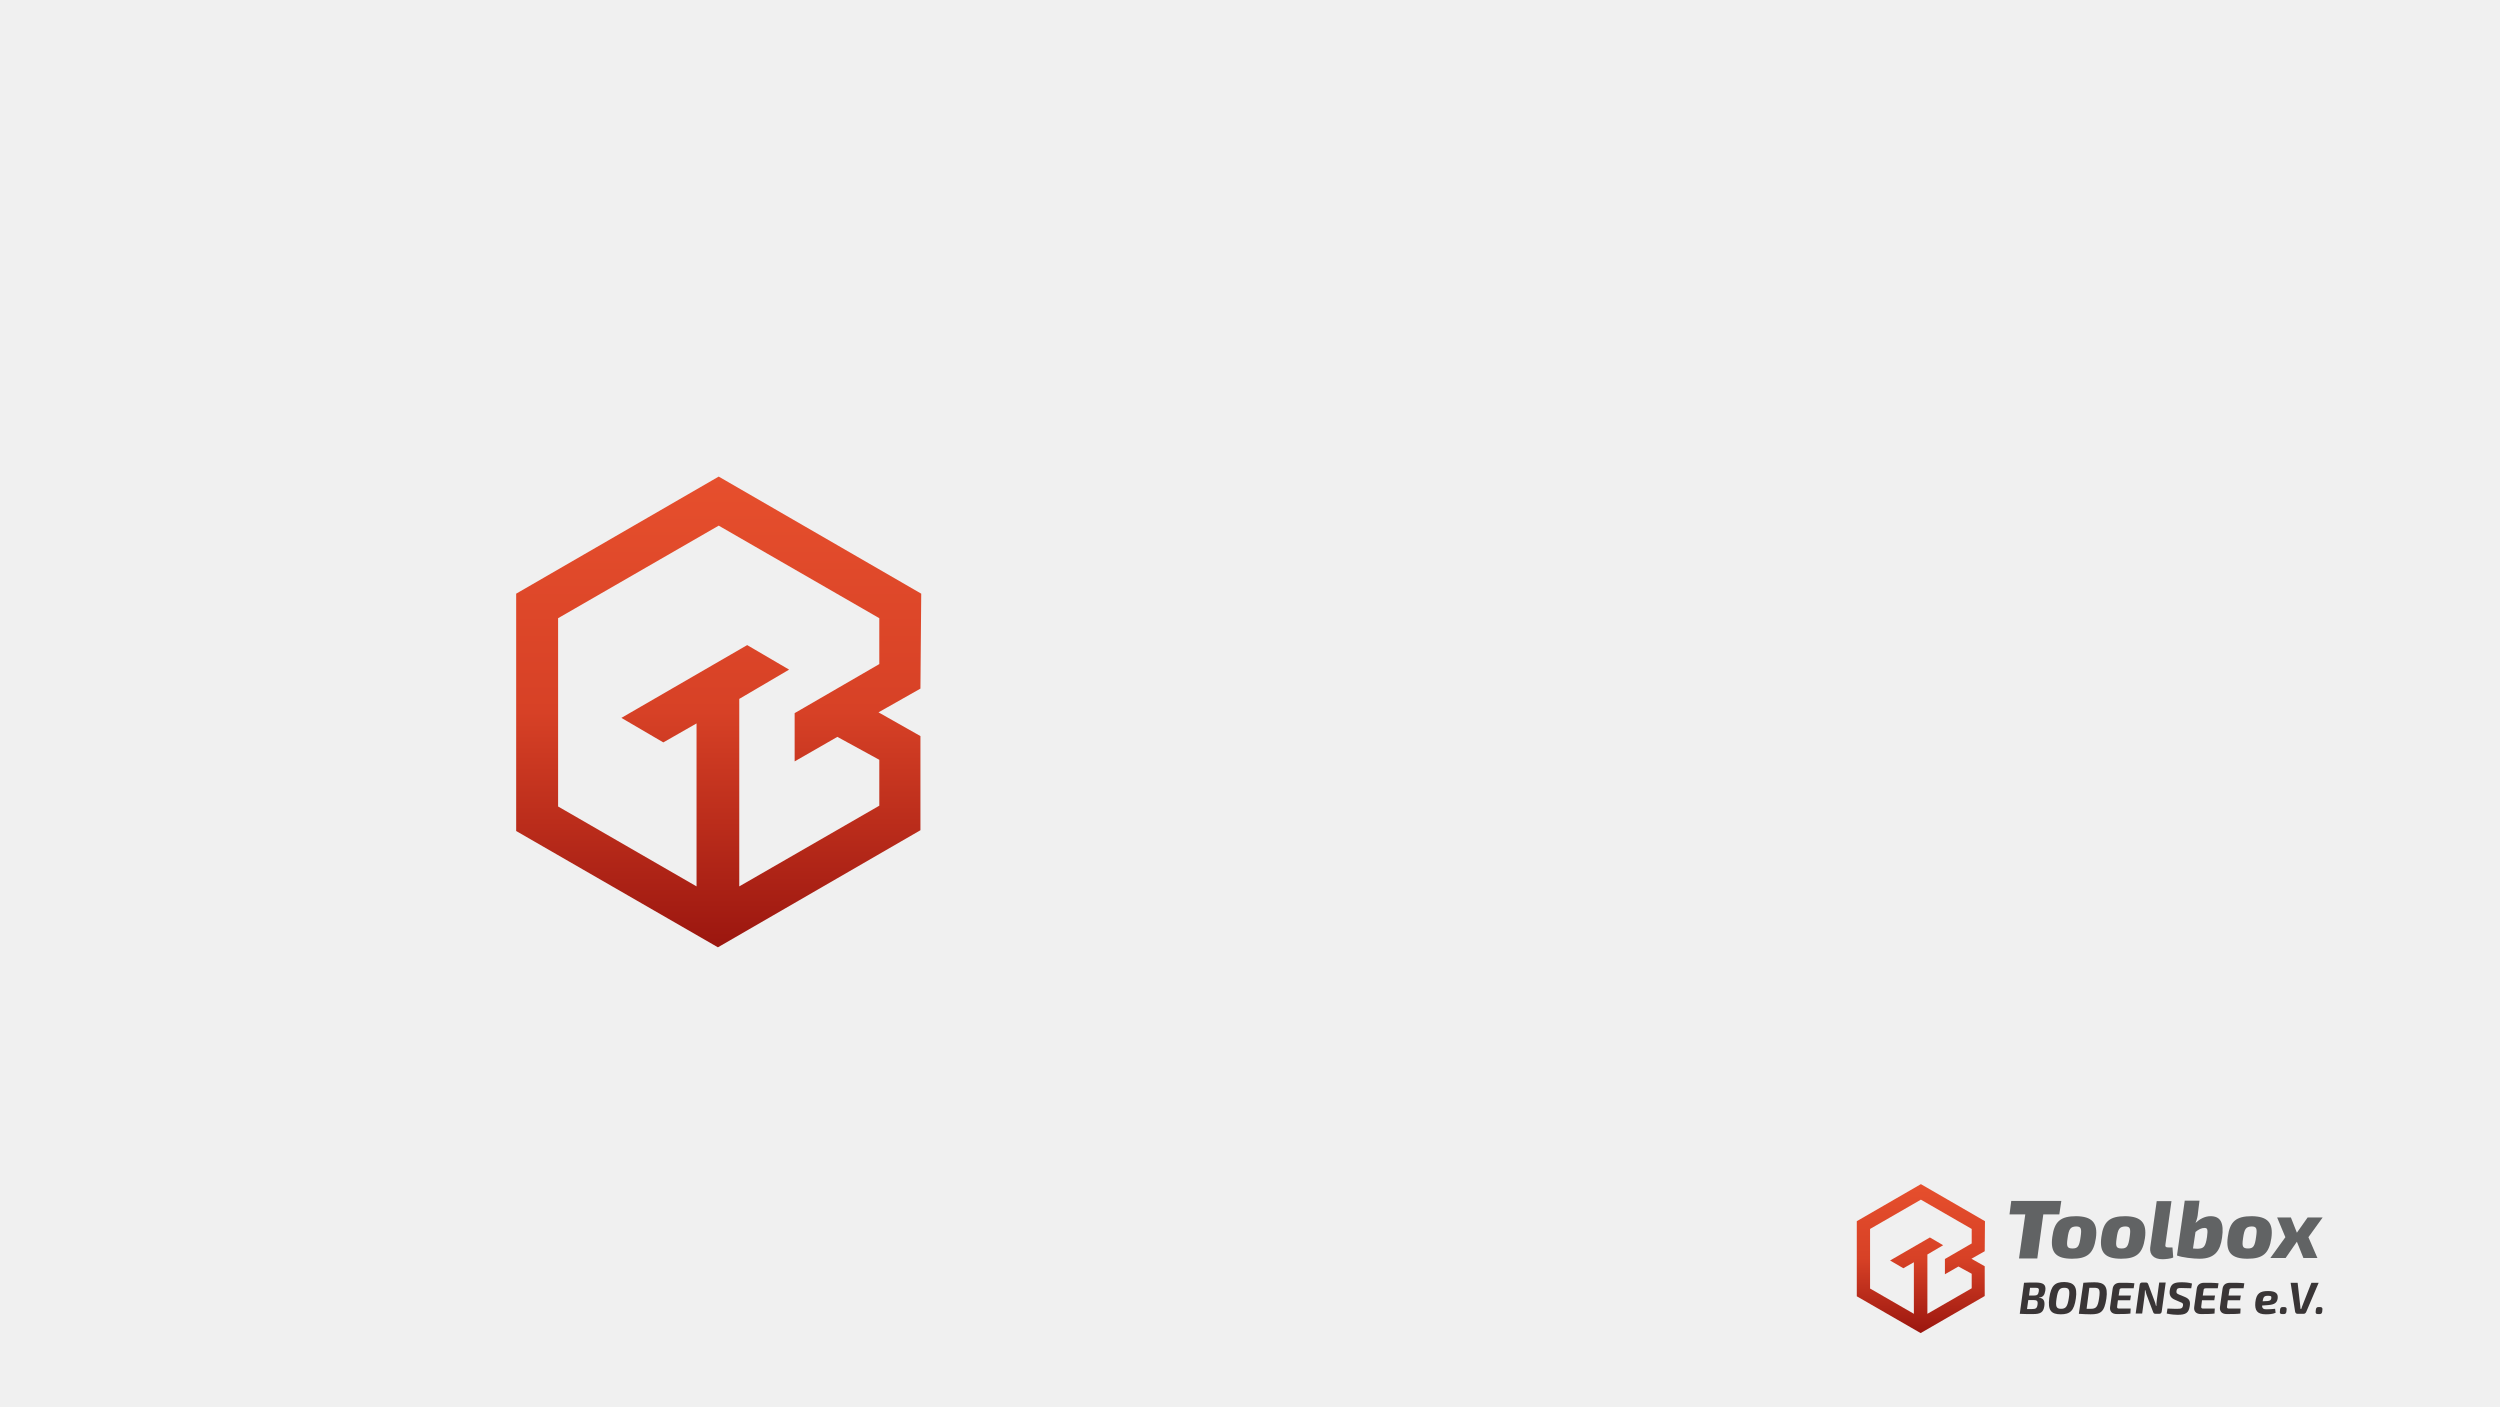
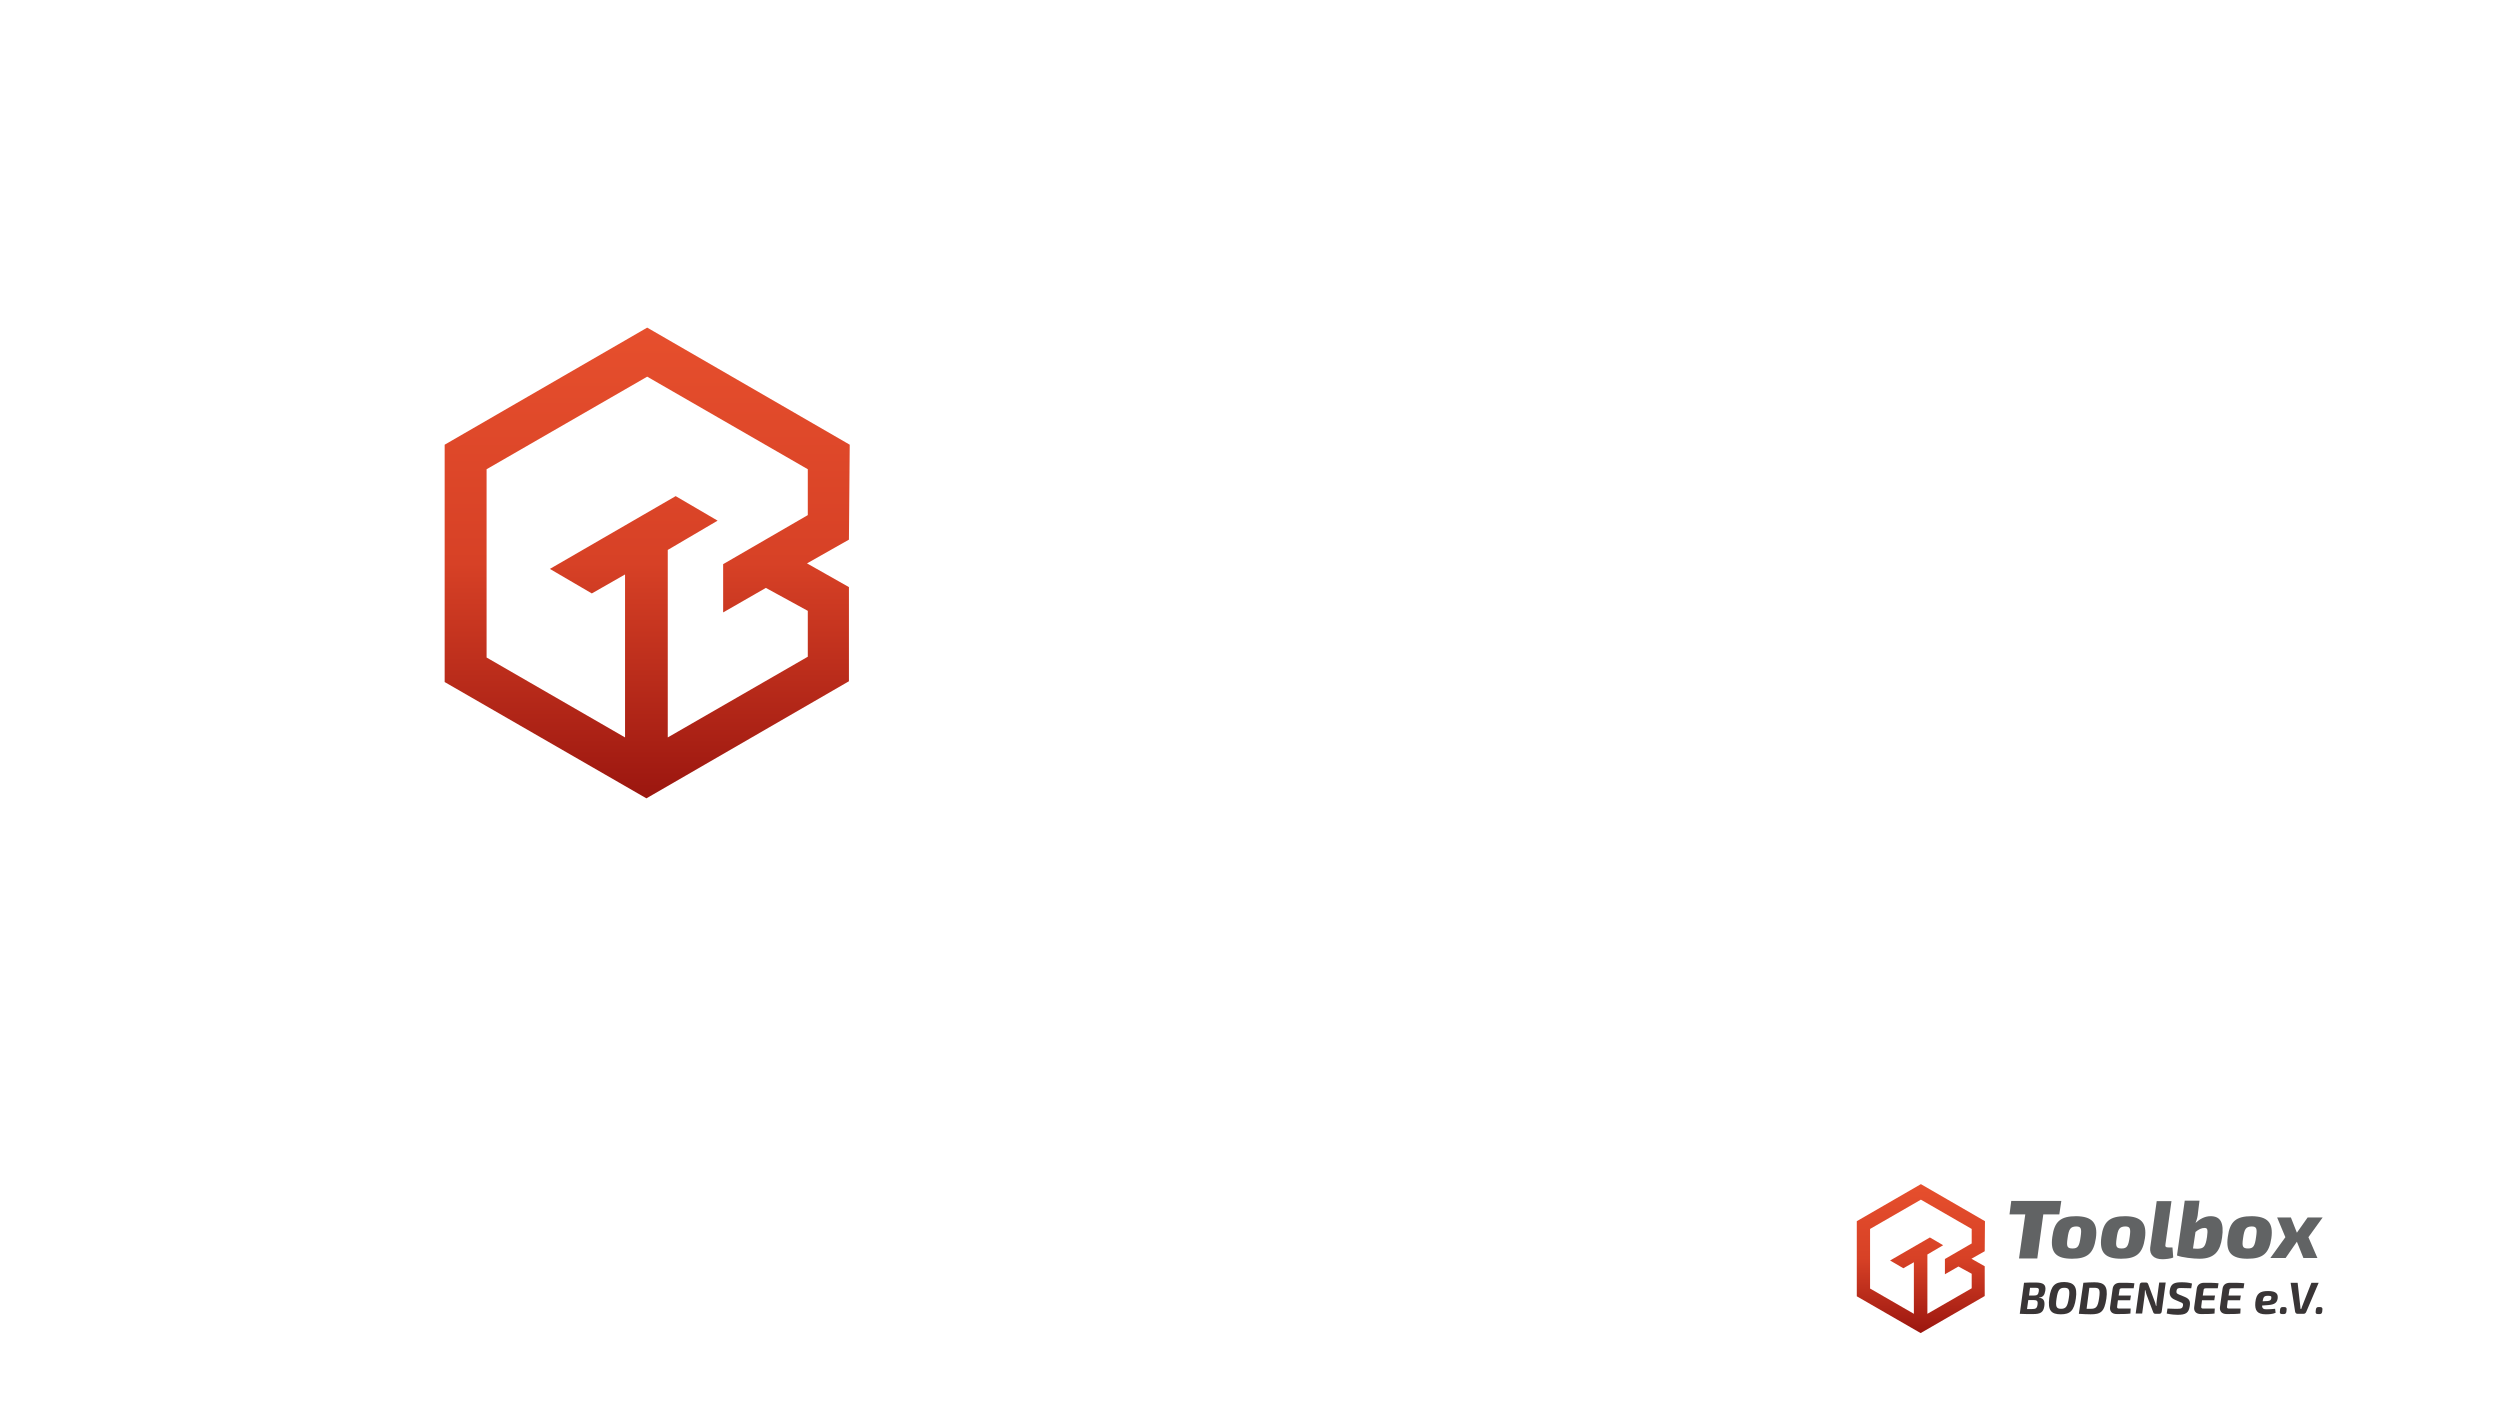
<svg xmlns="http://www.w3.org/2000/svg" xmlns:xlink="http://www.w3.org/1999/xlink" height="1080" width="1920" version="1.1" id="Ebene_1" x="0px" y="0px" viewBox="0 0 1920 1080" xml:space="preserve">
  <defs id="defs54">
-     <linearGradient y2="9.53" x2="35.9" y1="69.03" x1="35.9" gradientTransform="matrix(6.075918,0,0,-6.075918,333.8328,785.4366)" gradientUnits="userSpaceOnUse" id="linearGradient35" xlink:href="#SVGID_1_" />
+     <linearGradient y2="9.53" x2="35.9" y1="69.03" x1="35.9" gradientTransform="matrix(6.075918,0,0,-6.075918,278.9175,671.0298)" gradientUnits="userSpaceOnUse" id="linearGradient35" xlink:href="#SVGID_1_" />
  </defs>
  <style type="text/css" id="style2">
	.st0{fill:#616364;}
	.st1{fill:#393536;}
	.st2{fill:url(#SVGID_1_);}
</style>
+   <rect style="opacity:1;vector-effect:none;fill:#ffffff;fill-opacity:1;stroke:none;stroke-width:1.865px;stroke-linecap:butt;stroke-linejoin:miter;stroke-miterlimit:4;stroke-dasharray:none;stroke-dashoffset:0;stroke-opacity:1" id="rect839" width="2937.966" height="1720.678" x="-613.22" y="-356.949" />
  <path style="fill:#616364;stroke-width:1.923" class="st0" d="m 1587.9,950.945 c -0.961,6.345 -0.384,7.883 3.845,7.883 4.037,0 5.191,-1.73 6.152,-8.844 0.961,-6.537 0.385,-8.075 -3.461,-8.075 -4.23,0.192 -5.576,1.73 -6.537,9.036 z m 21.725,0 c -1.73,11.728 -6.537,15.765 -18.265,15.765 -11.92,0 -16.919,-4.422 -15.188,-16.727 1.538,-11.92 6.345,-15.958 18.457,-15.958 11.728,0.192 16.727,4.806 14.996,16.919" id="path4" />
  <path style="fill:#616364;stroke-width:1.923" class="st0" d="m 1625.583,950.945 c -0.961,6.345 -0.385,7.883 3.845,7.883 4.037,0 5.191,-1.73 6.152,-8.844 0.961,-6.537 0.385,-8.075 -3.461,-8.075 -4.23,0.192 -5.576,1.73 -6.537,9.036 z m 21.725,0 c -1.73,11.728 -6.537,15.765 -18.265,15.765 -11.92,0 -16.919,-4.422 -15.188,-16.727 1.538,-11.92 6.345,-15.958 18.457,-15.958 11.728,0.192 16.727,4.806 14.996,16.919" id="path6" />
  <path style="fill:#616364;stroke-width:1.923" class="st0" d="m 1663.074,955.56 c -0.385,1.923 0.192,2.499 2.692,2.499 h 2.692 l 0.577,7.69 c -1.73,0.961 -6.345,1.346 -8.267,1.346 -6.537,0 -9.998,-3.461 -9.421,-8.844 l 4.999,-35.76 h 11.343 l -4.614,33.069" id="path8" />
  <path style="fill:#616364;stroke-width:1.923" class="st0" d="m 1684.223,958.828 c 1.538,0.192 2.884,0.192 3.845,0.192 4.422,-0.192 5.768,-1.538 6.921,-9.036 0.769,-5.768 0.385,-6.921 -1.923,-6.921 -2.307,0 -4.614,1.154 -6.921,3.076 z m 3.845,-27.493 c -0.192,2.692 -0.769,5.191 -1.923,7.883 3.076,-2.884 7.114,-5.191 11.536,-5.191 7.498,0 10.574,4.806 8.844,16.534 -1.346,9.805 -5.383,16.15 -17.303,16.15 -4.614,0 -13.458,-0.961 -17.303,-2.499 l 5.96,-42.105 h 11.343 l -1.154,9.228" id="path10" />
  <path style="fill:#616364;stroke-width:1.923" class="st0" d="m 1722.675,950.945 c -0.961,6.345 -0.384,7.883 3.845,7.883 4.037,0 5.191,-1.73 6.152,-8.844 0.961,-6.537 0.385,-8.075 -3.461,-8.075 -4.23,0.192 -5.576,1.73 -6.537,9.036 z m 21.725,0 c -1.73,11.728 -6.537,15.765 -18.265,15.765 -11.92,0 -16.919,-4.422 -15.189,-16.727 1.538,-11.92 6.345,-15.958 18.457,-15.958 11.92,0.192 16.727,4.806 14.996,16.919" id="path12" />
  <polyline transform="matrix(1.922601,0,0,1.922601,1406.215,888.8453)" style="fill:#616364" class="st0" points="194.3,40.2 188.7,40.2 186.1,33.7 181.6,40.2 175.5,40.2 181.5,31.9 178.2,24 183.7,24 186.1,30.1   190.4,24 196.4,24 190.7,31.9 194.3,40.2 " id="polyline14" />
  <path style="fill:#393536;stroke-width:1.923" class="st1" d="m 1561.945,994.973 c 2.499,0 3.461,-0.577 3.845,-3.268 0.385,-2.307 -0.385,-2.692 -2.884,-2.692 h -3.845 l -0.769,5.96 c 0,0 3.653,0 3.653,0 z m -1.538,10.382 c 3.076,0 4.037,-0.577 4.422,-3.461 0.385,-2.692 -0.385,-3.461 -3.076,-3.461 h -4.037 l -0.961,6.921 z m -5.96,-20.187 c 2.692,-0.192 4.999,-0.192 8.652,-0.192 5.96,0 8.46,1.346 7.69,6.345 -0.577,3.268 -1.73,4.999 -4.806,5.191 v 0.192 c 3.653,0.192 4.614,2.692 4.037,6.537 -0.769,4.807 -3.076,5.96 -8.652,5.96 -4.807,0 -7.306,0 -10.19,-0.192 l 3.268,-23.84" id="path16" />
  <path style="fill:#393536;stroke-width:1.923" class="st1" d="m 1579.441,997.28 c -0.961,6.152 -0.192,7.883 3.461,7.883 3.653,0 4.999,-1.73 5.96,-8.267 0.961,-6.345 0.192,-7.883 -3.461,-7.883 -3.653,0 -4.999,1.73 -5.96,8.267 z m 14.804,0 c -1.346,9.421 -4.422,12.112 -11.536,12.112 -7.306,0 -10.19,-2.884 -8.844,-12.689 1.346,-9.229 4.23,-12.112 11.536,-12.112 7.306,0.192 10.19,3.268 8.844,12.689" id="path18" />
  <path style="fill:#393536;stroke-width:1.923" class="st1" d="m 1602.512,1005.163 c 1.153,0 2.307,0 3.076,0 4.037,0 5.575,-1.153 6.537,-8.267 0.961,-6.729 0.192,-7.883 -3.845,-7.883 h -3.653 z m -2.499,-19.995 c 2.499,-0.192 5.96,-0.385 8.46,-0.385 7.69,0 10.574,2.884 9.229,12.497 -1.538,10.382 -4.422,12.112 -12.112,12.112 -2.884,0 -6.152,-0.192 -9.036,-0.385 l 3.461,-23.84" id="path20" />
  <path style="fill:#393536;stroke-width:1.923" class="st1" d="m 1629.621,989.397 c -1.346,0 -1.923,0.385 -1.923,1.923 l -0.577,3.653 h 9.421 l -0.577,3.653 h -9.421 l -0.577,4.614 c -0.192,1.346 0.192,1.73 1.538,1.73 h 8.844 l -0.192,3.845 c -3.076,0.385 -6.921,0.385 -10.382,0.385 -4.037,0 -5.768,-2.307 -5.191,-5.768 l 1.923,-13.65 c 0.385,-2.884 2.307,-4.614 5.768,-4.614 3.845,0 7.883,0 10.959,0.385 l -0.577,3.845 h -9.036" id="path22" />
  <path style="fill:#393536;stroke-width:1.923" class="st1" d="m 1660.19,1007.278 c -0.192,1.153 -0.769,1.73 -1.923,1.73 h -2.884 c -1.154,0 -1.538,-0.577 -1.923,-1.73 l -4.806,-12.689 c -0.385,-0.961 -0.769,-2.499 -0.961,-3.653 h -0.385 c 0,1.153 -0.192,2.499 -0.192,3.653 l -1.923,14.227 h -4.999 l 3.076,-22.11 c 0.192,-1.154 0.769,-1.73 1.923,-1.73 h 2.884 c 1.153,0 1.538,0.577 1.923,1.73 l 4.614,12.305 c 0.385,1.154 0.961,2.499 1.153,3.845 h 0.385 c 0,-1.346 0,-2.499 0.192,-3.845 l 1.923,-14.035 h 4.999 l -3.076,22.302" id="path24" />
  <path style="fill:#393536;stroke-width:1.923" class="st1" d="m 1670.38,998.241 c -3.653,-1.538 -4.422,-3.845 -4.037,-7.114 0.769,-5.383 3.653,-6.345 9.228,-6.345 2.499,0 5.383,0.192 7.883,0.961 l -0.577,3.653 c -2.115,0 -4.806,-0.192 -7.498,-0.192 -2.499,0 -3.461,0 -3.845,2.307 -0.192,1.538 0.192,1.923 1.923,2.692 l 4.23,1.73 c 3.845,1.538 4.614,3.461 4.037,7.114 -0.769,5.383 -3.076,6.729 -9.421,6.729 -1.73,0 -4.806,-0.192 -8.267,-0.961 l 0.577,-3.845 c 4.422,0.192 6.345,0.192 7.498,0.192 3.076,0 4.038,-0.385 4.422,-2.499 0.192,-1.538 -0.192,-1.923 -1.73,-2.499 l -4.422,-1.923" id="path26" />
  <path style="fill:#393536;stroke-width:1.923" class="st1" d="m 1694.22,989.397 c -1.346,0 -1.923,0.385 -1.923,1.923 l -0.577,3.653 h 9.421 l -0.577,3.653 h -9.421 l -0.577,4.614 c -0.192,1.346 0.192,1.73 1.538,1.73 h 8.844 l -0.192,3.845 c -3.076,0.385 -6.921,0.385 -10.382,0.385 -4.037,0 -5.768,-2.307 -5.191,-5.768 l 1.923,-13.65 c 0.385,-2.884 2.307,-4.614 5.768,-4.614 3.845,0 7.883,0 10.959,0.385 l -0.577,3.845 h -9.036" id="path28" />
  <path style="fill:#393536;stroke-width:1.923" class="st1" d="m 1714.023,989.397 c -1.346,0 -1.923,0.385 -1.923,1.923 l -0.577,3.653 h 9.421 l -0.577,3.653 h -9.421 l -0.577,4.614 c -0.192,1.346 0.192,1.73 1.538,1.73 h 8.844 l -0.192,3.845 c -3.076,0.385 -6.921,0.385 -10.382,0.385 -4.037,0 -5.768,-2.307 -5.191,-5.768 l 1.923,-13.65 c 0.384,-2.884 2.307,-4.614 5.768,-4.614 3.845,0 7.883,0 10.959,0.385 l -0.577,3.845 h -9.036" id="path30" />
  <path style="fill:#393536;stroke-width:1.923" class="st1" d="m 1741.516,999.203 c 1.73,-0.192 2.692,-0.577 2.884,-2.307 0.192,-1.538 -0.577,-1.73 -2.692,-1.73 -2.692,0 -3.461,0.769 -4.037,4.23 z m 6.152,9.036 c -2.115,0.961 -5.191,1.153 -7.498,1.153 -6.729,0 -8.652,-3.076 -8.075,-9.228 0.769,-6.921 3.653,-8.652 9.805,-8.652 6.345,0 7.883,2.307 7.306,5.96 -0.577,3.268 -2.692,4.422 -6.921,4.806 l -4.999,0.385 c 0,2.499 1.346,2.884 3.461,2.884 1.73,0 4.614,-0.192 6.537,-0.385 l 0.385,3.076" id="path32" />
  <path style="fill:#393536;stroke-width:1.923" class="st1" d="m 1754.398,1003.817 c 1.154,0 1.923,0.577 1.73,1.923 l -0.192,1.73 c -0.192,1.154 -0.769,1.73 -1.923,1.73 h -1.346 c -1.346,0 -1.923,-0.577 -1.73,-1.923 l 0.192,-1.73 c 0.192,-1.154 0.769,-1.73 1.923,-1.73 h 1.346" id="path34" />
  <path style="fill:#393536;stroke-width:1.923" class="st1" d="m 1771.124,1007.662 c -0.385,0.769 -0.961,1.346 -1.923,1.346 h -4.806 c -0.961,0 -1.538,-0.769 -1.73,-1.538 l -3.461,-22.302 h 5.383 l 1.923,17.111 c 0.192,0.961 0.192,1.923 0.192,2.884 h 0.769 c 0.192,-0.961 0.577,-1.923 0.961,-2.884 l 6.729,-17.111 h 5.576 l -9.613,22.494" id="path36" />
  <path style="fill:#393536;stroke-width:1.923" class="st1" d="m 1781.891,1003.817 c 1.153,0 1.923,0.577 1.73,1.923 l -0.192,1.73 c -0.192,1.154 -0.769,1.73 -1.923,1.73 h -1.346 c -1.346,0 -1.923,-0.577 -1.73,-1.923 l 0.192,-1.73 c 0.192,-1.154 0.769,-1.73 1.923,-1.73 h 1.346" id="path38" />
  <polyline transform="matrix(1.922601,0,0,1.922601,1406.215,888.8453)" style="fill:#616364" class="st0" points="84.8,22.8 82.4,40.4 75.1,40.4 77.6,22.8 71.3,22.8 72,17.4 92,17.4 91.2,22.8 84.8,22.8 " id="polyline40" />
  <linearGradient id="SVGID_1_" gradientUnits="userSpaceOnUse" x1="35.9" y1="69.03" x2="35.9" y2="9.53" gradientTransform="matrix(1.922601,0,0,-1.922601,1406.215,1042.134)">
    <stop offset="0" style="stop-color:#E64F2D" id="stop42" />
    <stop offset="0.5" style="stop-color:#D74126" id="stop44" />
    <stop offset="1" style="stop-color:#9B160F" id="stop46" />
  </linearGradient>
  <path style="fill:url(#SVGID_1_);stroke-width:1.923" class="st2" d="m 1524.455,937.872 -49.219,-28.454 -49.218,28.454 v 57.678 0 l 49.026,28.262 v 0 0 0 0 l 49.219,-28.454 v 0 0 -22.879 0 0 l -10.19,-5.768 10.19,-5.768 v -0.192 0 z m -10.19,40.375 v 11.151 l -34.03,19.61 v -45.566 l 12.112,-7.114 -10.19,-5.96 -30.569,17.688 10.19,5.96 8.075,-4.614 v 39.605 l -33.645,-19.418 v -45.758 l 39.029,-22.494 39.029,22.494 v 11.151 l -20.572,11.92 v 11.728 l 10.382,-5.96 z" id="path49" />
-   <path id="path33" d="m 707.502,455.939 -155.544,-89.924 -155.543,89.924 v 182.277 0 l 154.936,89.316 v 0 0 0 0 l 155.544,-89.923 v 0 0 -72.304 0 0 l -32.202,-18.228 32.202,-18.228 v -0.608 0 z m -32.202,127.594 v 35.24 L 567.756,680.748 V 536.749 l 38.278,-22.481 -32.202,-18.835 -96.607,55.898 32.202,18.835 25.519,-14.582 V 680.748 L 428.618,619.382 V 474.775 l 123.341,-71.088 123.341,71.088 v 35.24 l -65.013,37.671 v 37.063 l 32.81,-18.835 z" class="st2" style="fill:url(#linearGradient35);stroke-width:6.076" />
+   <path id="path33" d="M 652.587,341.533 497.043,251.609 341.5,341.533 v 182.277 0 l 154.936,89.316 v 0 0 0 0 l 155.544,-89.923 v 0 0 -72.304 0 0 l -32.202,-18.228 32.202,-18.228 v -0.608 0 z m -32.202,127.594 v 35.24 L 512.841,566.341 V 422.342 l 38.278,-22.481 -32.202,-18.835 -96.607,55.898 32.202,18.835 25.519,-14.582 V 566.341 L 373.702,504.975 V 360.368 l 123.341,-71.088 123.341,71.088 v 35.24 l -65.013,37.671 v 37.063 l 32.81,-18.835 z" class="st2" style="fill:url(#linearGradient35);stroke-width:6.076" />
</svg>
